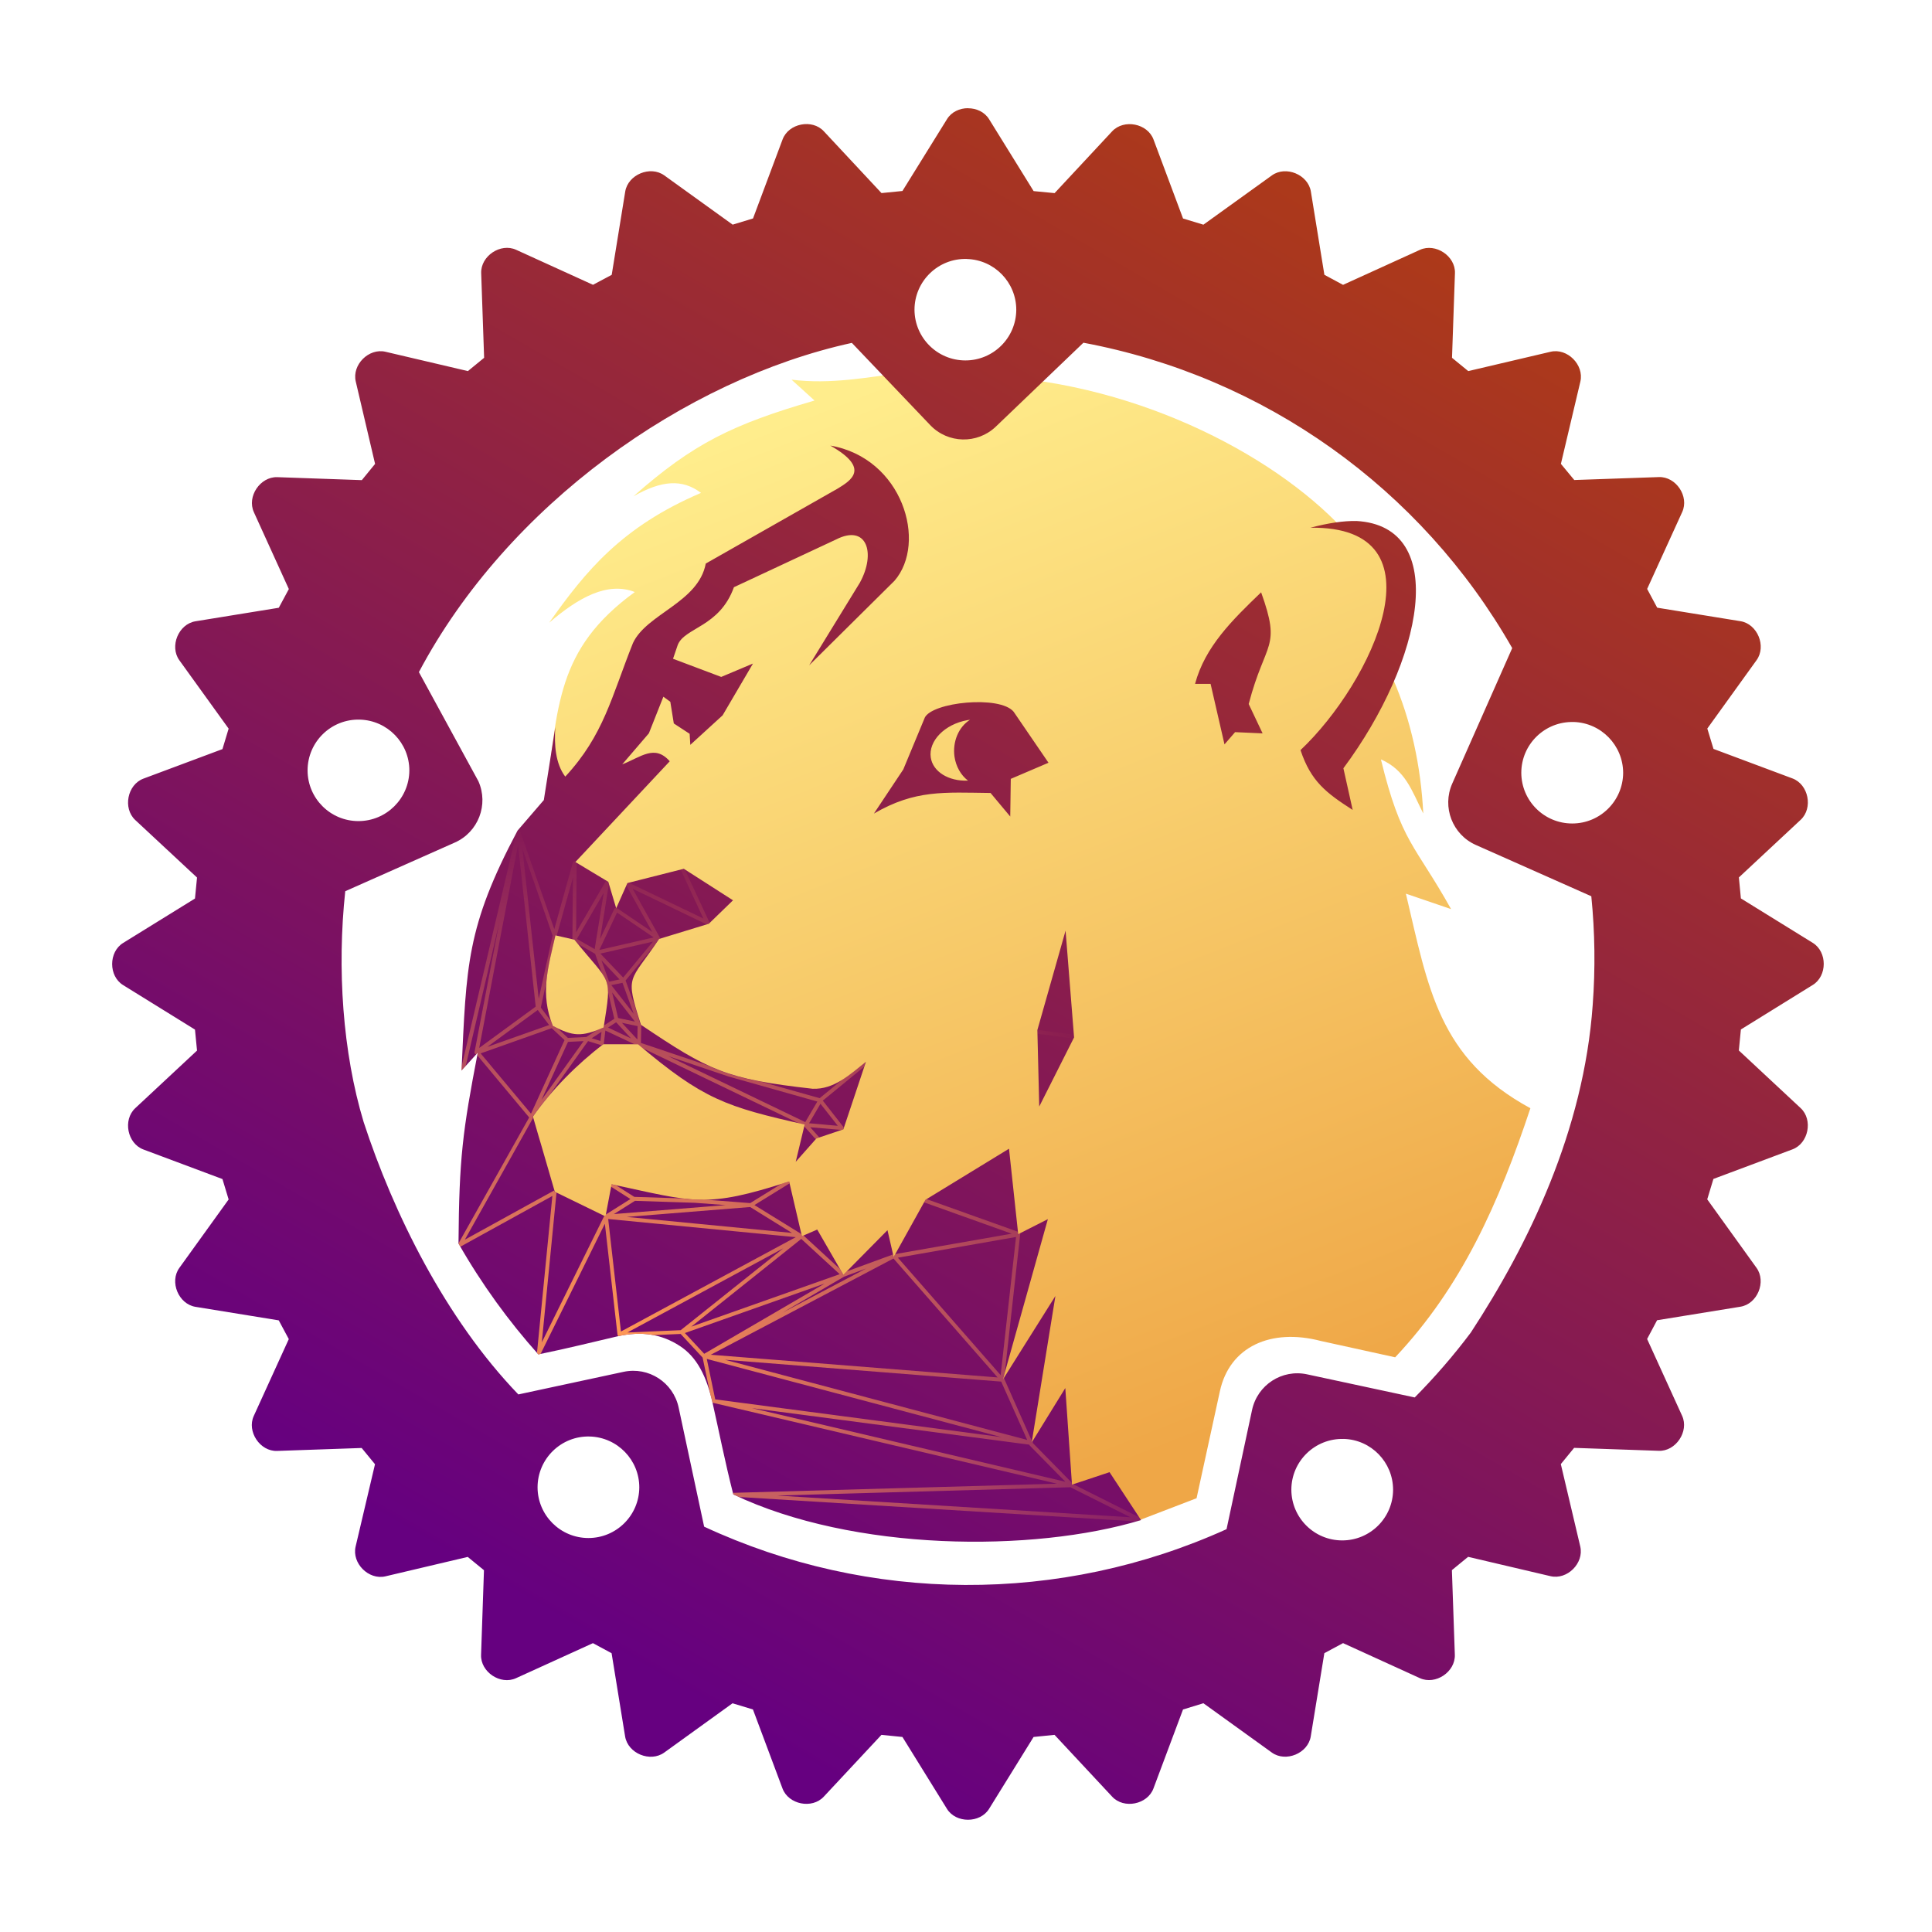
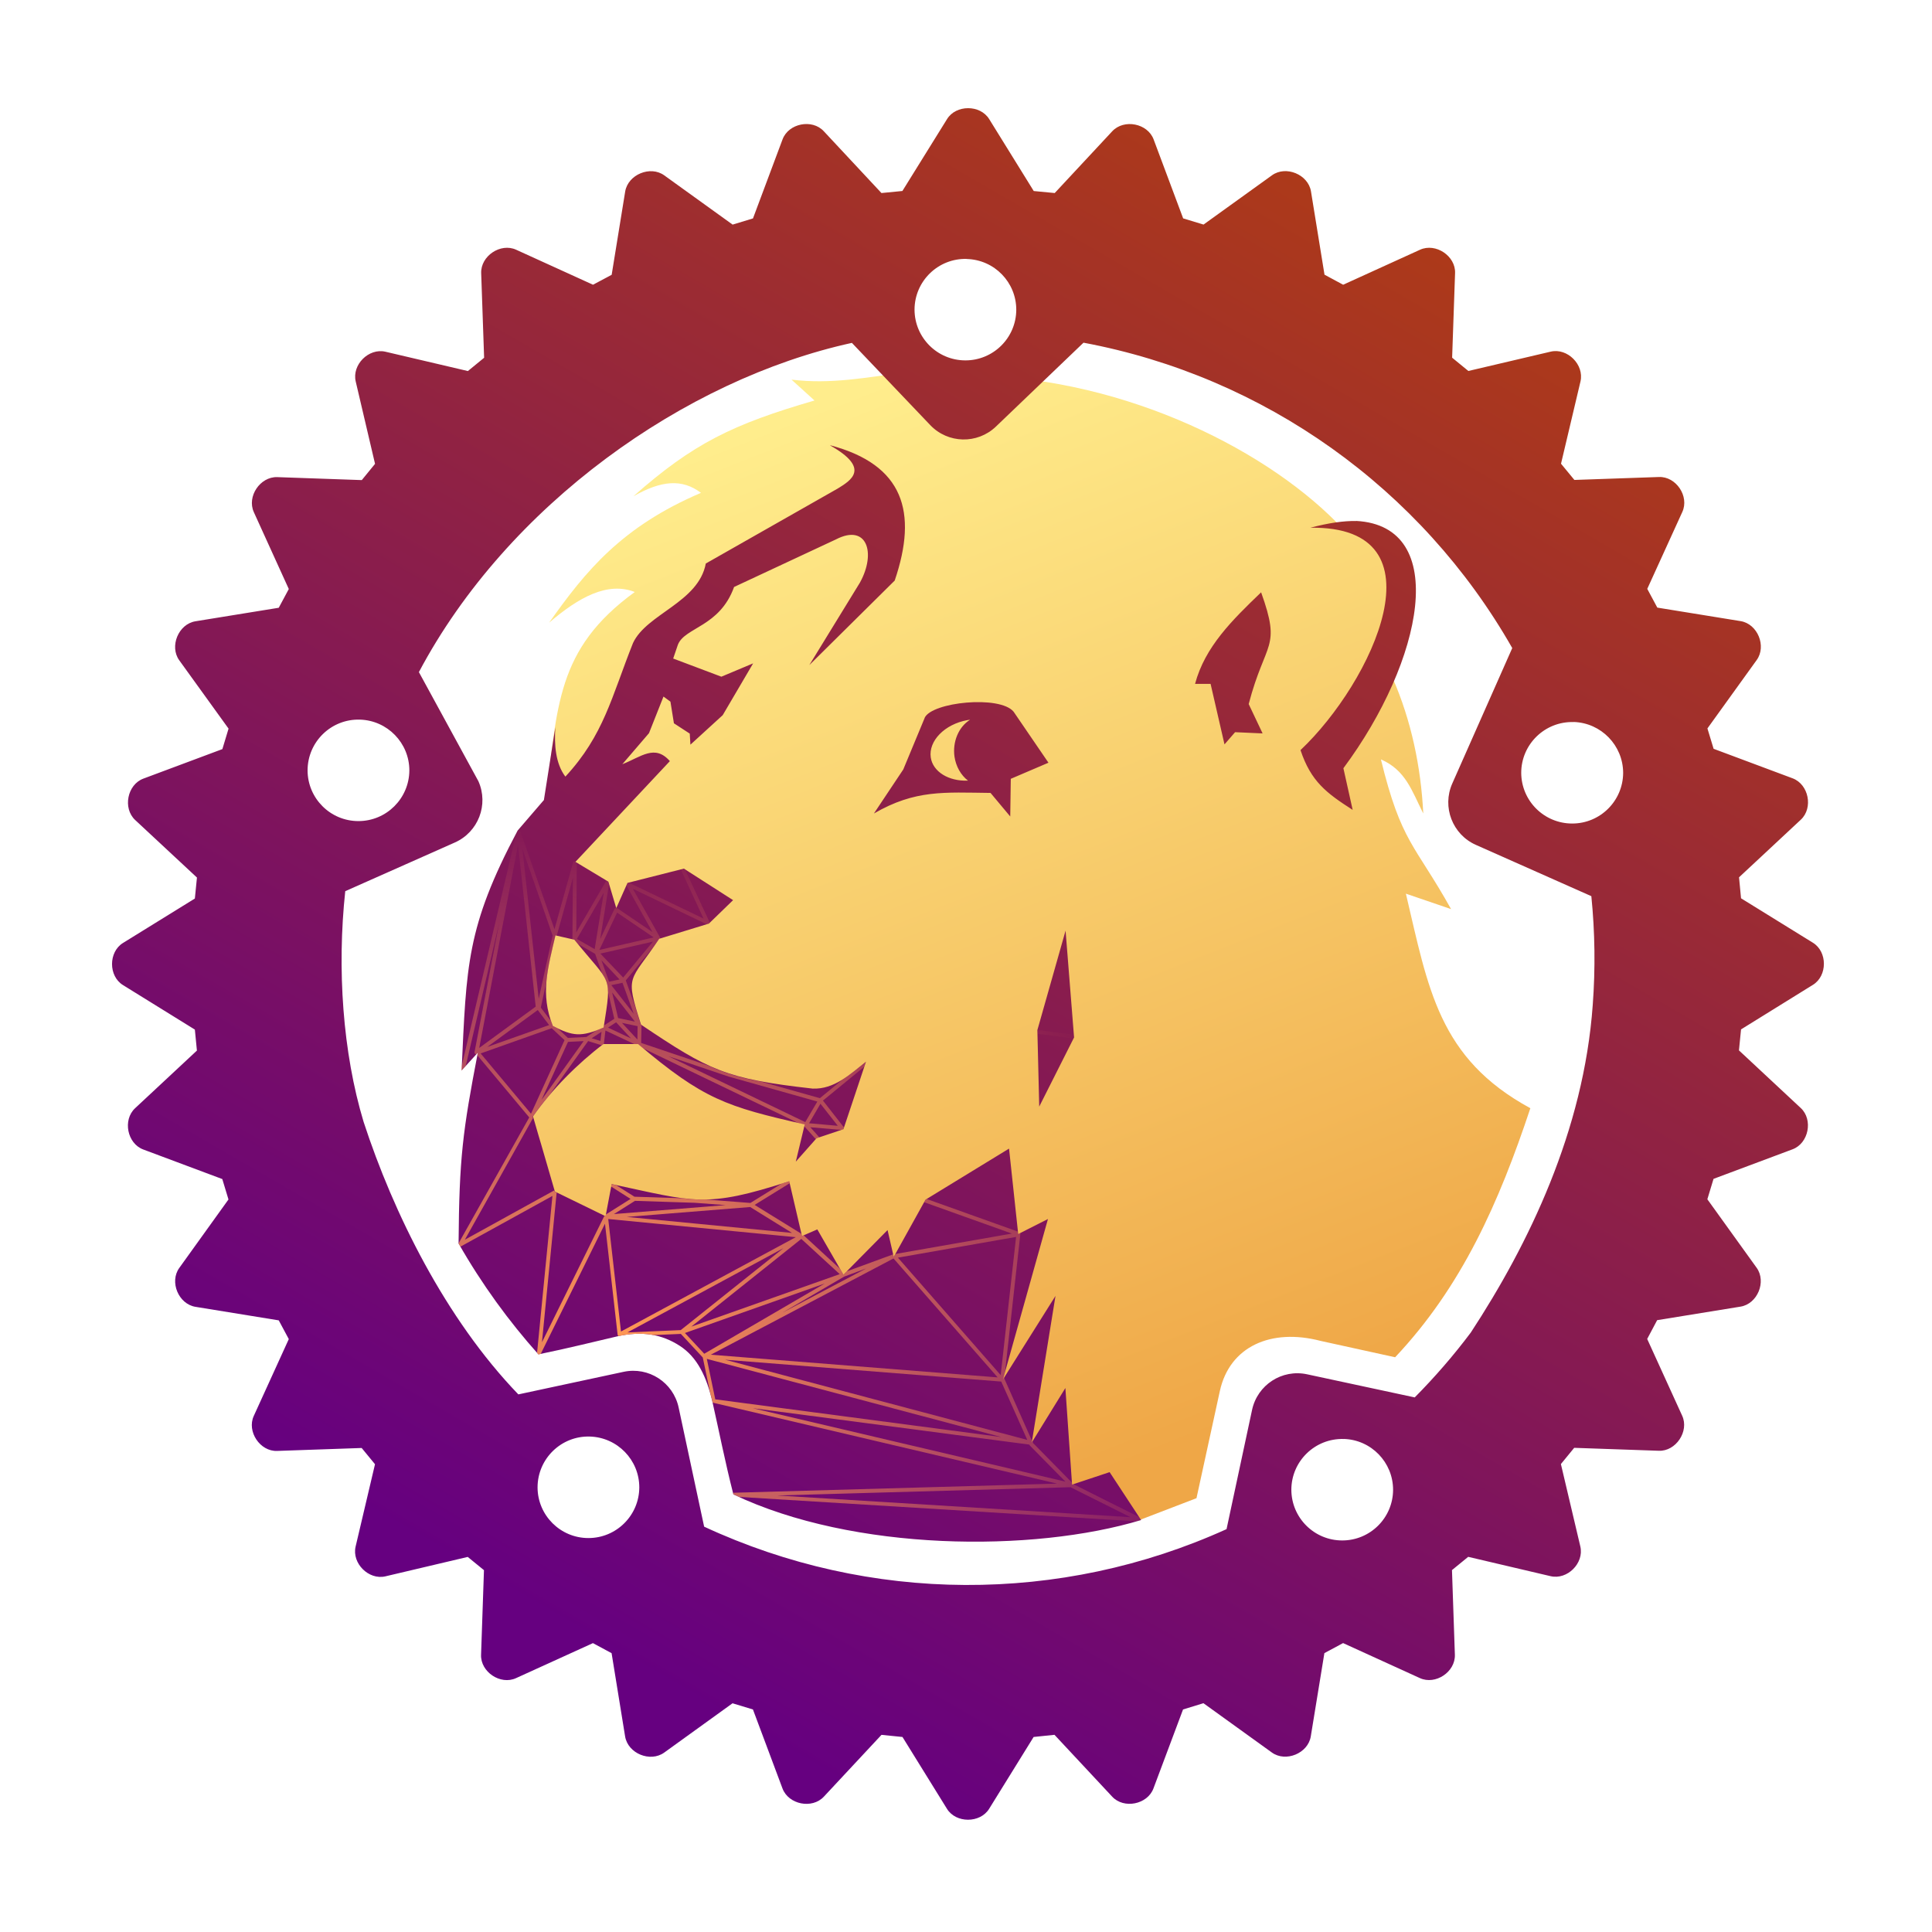
- <svg xmlns="http://www.w3.org/2000/svg" xmlns:xlink="http://www.w3.org/1999/xlink" width="500.0" height="500" viewBox="0 0 500.0 500.0">
+ <svg xmlns="http://www.w3.org/2000/svg" xmlns:xlink="http://www.w3.org/1999/xlink" width="500" height="500" viewBox="0 0 500.0 500.0">
  <defs>
+     <radialGradient id="f" cx="2676.34" cy="1896.41" r="88.31" gradientUnits="userSpaceOnUse" gradientTransform="matrix(1.80048 .4669 -.36462 1.4061 -3967.03 -3019.95)" fy="1896.41" fx="2676.34" xlink:href="#a" />
    <linearGradient id="a">
-       <stop offset="0" stop-color="#fff" />
-       <stop offset="1" stop-color="#fff" stop-opacity="0" />
+       <stop stop-color="#f95" offset="0" />
+       <stop stop-opacity="0" stop-color="#f95" offset="1" />
    </linearGradient>
-     <radialGradient id="g" cx="2676.34" cy="1896.41" r="88.31" xlink:href="#b" fx="2676.34" fy="1896.41" gradientTransform="matrix(1.80048 .4669 -.36462 1.4061 -3967.03 -3019.95)" gradientUnits="userSpaceOnUse" />
+     <linearGradient id="e" x1="723.73" x2="943.97" y1="1985.2" y2="1604.77" gradientTransform="translate(-553.986 -998.09)" gradientUnits="userSpaceOnUse" xlink:href="#b" />
    <linearGradient id="b">
-       <stop offset="0" stop-color="#f95" />
-       <stop offset="1" stop-color="#f95" stop-opacity="0" />
+       <stop stop-color="#660080" offset="0" />
+       <stop stop-color="#b03c15" offset="1" />
    </linearGradient>
-     <linearGradient id="f" x1="723.73" x2="943.97" y1="1985.2" y2="1604.77" xlink:href="#c" gradientUnits="userSpaceOnUse" gradientTransform="translate(-553.986 -998.09)" />
+     <linearGradient id="d" x1="1353.9" x2="1249.59" y1="1924.31" y2="1659.31" gradientTransform="translate(-1044.01 -999.505)" gradientUnits="userSpaceOnUse" xlink:href="#c" />
    <linearGradient id="c">
-       <stop offset="0" stop-color="#660080" />
-       <stop offset="1" stop-color="#b03c15" />
-     </linearGradient>
-     <linearGradient id="e" x1="1353.9" x2="1249.59" y1="1924.31" y2="1659.31" xlink:href="#d" gradientUnits="userSpaceOnUse" gradientTransform="translate(-1044.01 -999.505)" />
-     <linearGradient id="d">
-       <stop offset="0" stop-color="#efa747" />
-       <stop offset="1" stop-color="#ffed8c" />
+       <stop stop-color="#efa747" offset="0" />
+       <stop stop-color="#ffed8c" offset="1" />
    </linearGradient>
  </defs>
-   <g>
-     <path fill="url(#e)" d="M396.08 839.18c-23.82-12.92-26.44-31.06-32.24-55.54l11.7 4c-9.38-16.8-12.9-17.16-18.16-38.75 6.4 2.82 7.96 8.04 10.96 14-.6-12.08-3.14-24.1-7.86-34.88l-4.24-3.36s4.06-23.12 4.9-27.28l-5.28-8.22-9.93-1.57c-19.68-19.9-57.47-38.33-97.2-38.06l-14.64-.75c-9.6 1.23-19.03 3.12-29.24 1.85l5.95 5.4c-21.15 6.15-31.4 11.1-46.88 24.8 7.27-4.15 12.64-4.57 17.5-.9-20.5 8.76-29.8 20.17-39.3 33.6 7.72-6.64 15.17-10.66 22.17-7.94-20.46 14.87-19.86 29.72-23.1 53.45l-20.3 98.07 15.7 25.7 46.13 10.02 112.1 52.98 14.85-5.7 6.04-27.7c2.5-11.52 13.18-16.37 26.1-13l19.26 4.23c17.3-18.36 26.85-40 35-64.47z" transform="translate(0 -552.362)" />
-     <path fill="url(#f)" d="M250.53 580.36c-2.14 0-4.28.94-5.44 2.83l-11.54 18.6-5.42.54-14.93-16c-3-3.25-9.12-2.05-10.67 2.12l-7.65 20.45-5.27 1.6-17.7-12.75c-3.62-2.6-9.37-.2-10.1 4.17l-3.5 21.57-4.84 2.58-19.9-9.06c-4.03-1.85-9.2 1.62-9.04 6.05l.76 21.9-4.2 3.44-21.32-5c-4.33-1.02-8.72 3.37-7.7 7.7l5 21.32-3.43 4.2-21.9-.77c-4.4-.13-7.88 5-6.04 9.06l9.05 19.9-2.6 4.84-21.56 3.5c-4.4.72-6.76 6.48-4.18 10.08l12.76 17.7-1.6 5.3-20.45 7.64c-4.16 1.55-5.37 7.65-2.13 10.7l16 14.9-.53 5.43-18.6 11.5c-3.78 2.34-3.78 8.58 0 10.9l18.6 11.52.53 5.43-16 14.92c-3.24 3.03-2.03 9.13 2.13 10.68l20.45 7.65 1.6 5.28-12.76 17.72c-2.6 3.6-.2 9.36 4.18 10.07l21.55 3.5 2.6 4.85-9.06 19.88c-1.86 4.04 1.63 9.24 6.04 9.06l21.88-.76 3.45 4.2-5.02 21.32c-1 4.32 3.38 8.7 7.7 7.7l21.32-5.03 4.2 3.44-.75 21.9c-.17 4.42 5 7.9 9.05 6.04l19.9-9.06 4.83 2.6 3.5 21.55c.73 4.4 6.48 6.76 10.1 4.18l17.7-12.77 5.28 1.6 7.65 20.45c1.55 4.15 7.65 5.38 10.68 2.12l14.93-16 5.43.55 11.52 18.6c2.32 3.76 8.56 3.77 10.9 0l11.52-18.6 5.42-.55 14.92 16c3.02 3.26 9.13 2.03 10.68-2.12l7.65-20.44 5.28-1.62 17.72 12.77c3.6 2.58 9.35.2 10.06-4.18l3.52-21.55 4.84-2.6 19.87 9.06c4.05 1.85 9.22-1.6 9.06-6.05l-.76-21.9 4.2-3.44 21.3 5c4.34 1.03 8.73-3.36 7.72-7.68l-5.03-21.32 3.44-4.2 21.9.76c4.4.18 7.9-5.02 6.05-9.06l-9.06-19.88 2.58-4.85 21.56-3.5c4.4-.7 6.77-6.46 4.17-10.07l-12.75-17.72 1.6-5.28 20.45-7.65c4.16-1.55 5.38-7.65 2.13-10.68l-16-14.92.53-5.43 18.6-11.52c3.78-2.32 3.8-8.56 0-10.9l-18.6-11.5-.52-5.43 16-14.92c3.25-3.04 2.03-9.14-2.13-10.7l-20.44-7.64-1.6-5.27 12.75-17.7c2.6-3.6.23-9.36-4.15-10.08l-21.57-3.5-2.6-4.85 9.07-19.9c1.86-4.04-1.6-9.22-6.05-9.05l-21.88.76-3.46-4.18L409 651.1c1-4.33-3.4-8.73-7.72-7.7l-21.3 5-4.2-3.44.76-21.9c.17-4.42-5.02-7.88-9.06-6.04l-19.9 9.06-4.83-2.6-3.5-21.56c-.72-4.37-6.48-6.76-10.08-4.17l-17.73 12.76-5.27-1.6-7.64-20.44c-1.55-4.17-7.66-5.37-10.7-2.13l-14.9 16-5.43-.52-11.52-18.6c-1.17-1.9-3.3-2.84-5.45-2.84zm-.32 39.03c7.13.2 12.8 6.03 12.8 13.15-.04 7.25-5.93 13.1-13.17 13.1-7.25 0-13.13-5.85-13.17-13.1 0-7.42 6.13-13.38 13.55-13.16zm30.18 21.67c46.8 8.76 87.4 37.67 110.97 79.03l-15.53 35.08c-2.68 6.07.06 13.17 6.1 15.86l29.9 13.28c.94 9.35 1.06 18.77.36 28.14-2.32 32.53-16.6 61.96-31.56 84.8-4.44 5.92-9.3 11.52-14.5 16.77l-27.85-5.98c-6.5-1.4-12.86 2.73-14.25 9.23l-6.6 30.84c-43.02 19.48-92.38 19.24-135.2-.65l-6.6-30.84c-1.4-6.5-7.77-10.62-14.25-9.23l-27.23 5.85c-18.88-19.6-32.35-46.95-40.05-70.53-5.42-17.97-6.9-39.68-4.75-59.7l28.36-12.6c6.07-2.7 8.8-9.8 6.1-15.87l-15.4-28.24c22.94-43.26 68.82-75.74 112.05-85.2l20.28 21.28c4.58 4.8 12.17 4.97 16.97.4zm-65.54 26.6c10.56 5.97 5.33 9.06 1.9 11.17l-34.1 19.38c-1.9 10.1-15.3 12.97-18.84 20.57-5.57 13.96-7.54 23.8-17.52 34.57-2.56-3.37-2.88-8.33-2.58-12.76l-2.97 18.83-6.8 7.9c-13.3 25.08-13.22 34.96-14.5 62.1l4.2-4.62c-3.9 20.3-4.82 27.2-4.98 49.38 6.04 10.58 13 20.13 20.66 28.7 7.7-1.57 14.86-3.38 20.28-4.63 6.56-1.52 11.73-.54 16.3 2.42 4.48 2.9 6.96 7.87 8.53 14.83 1.57 6.9 3.18 15.15 5.35 23.62 31 14.8 77.55 15.1 105.52 6.64l-8.15-12.4-9.72 3.23-1.73-25-8.7 14.1 6.14-37.93-13.6 21.63 11.65-41.52-7.68 3.9-2.38-22.12-21.62 13.22-8.23 14.8-1.6-6.94-11.42 11.56-6.76-11.72-3.97 1.72-3.3-14.17c-21.7 7.04-24.58 5.32-45.95.73l-1.58 8.33-13.12-6.4-3.43-11.8-.9-3.05-1.33-4.6c4.84-6.92 11.53-13.66 18.22-18.72h8.98c16.92 14.3 22.8 16.2 43.13 20.78l-2.32 9.65 5.37-6.06 6.96-2.34 5.84-17.47c-4.12 3.28-8.25 7.18-13.8 6.96-22.57-2.53-26.8-4.7-44.42-16.55-4.24-13.25-2.95-10.77 4.7-22.22l12.86-3.93 6.26-6.07-12.73-8.16-14.6 3.7-2.9 6.52-2.04-6.84-8.52-5.13 24.42-26.07c-3.9-4.45-7.43-1.1-12.3.8l6.9-8.04 3.75-9.47 1.8 1.32.9 5.6 4.1 2.68.17 2.86 8.36-7.64 7.86-13.4-8.22 3.46-12.47-4.7 1.22-3.58c1.78-4.53 10.82-4.6 14.54-14.94L216.33 692c8.02-4.12 10.43 3.52 6.18 11.2l-13.1 21.35 22.08-21.88c8.57-9.9 2.1-31.8-16.64-35zM351 687.2c-3.24-.07-7.18.5-11.9 1.74 35.28-.57 16 40.06-2.53 57.55 2.7 8.12 6.68 11.1 13.5 15.48l-2.4-10.78c20.7-27.85 27.65-62.66 3.33-64zm-24.62 18.45c-7.5 7.2-14.54 14.1-17.1 23.7h4.02l3.6 15.66 2.74-3.17 7.12.32-3.6-7.6c4.34-16.55 8.5-14.2 3.22-28.9zm-87.08 32.52l-5.53 13.32-7.6 11.42c10.7-6.22 18.2-5.46 30.18-5.33l5.1 6.1.14-9.75 9.76-4.17-9.02-13.2c-3.56-4.32-21.2-2.5-23.04 1.6zm-146.16.43c7.12.2 12.8 6.04 12.8 13.16-.05 7.24-5.93 13.1-13.18 13.1S79.63 759 79.6 751.76c0-7.43 6.13-13.38 13.54-13.16zm157.88.05c-2.94 1.85-4.54 5.68-4 9.54.38 2.53 1.64 4.78 3.5 6.2-5.07.2-9.1-2.33-9.64-6-.62-4.27 3.6-8.6 9.46-9.65l.68-.1zm156.25.56c7.12.22 12.78 6.05 12.8 13.17-.05 7.25-5.93 13.1-13.18 13.1-7.26 0-13.14-5.85-13.18-13.1 0-7.42 6.13-13.38 13.55-13.16zm-131.5 54l-7.3 25.73.48 19.8 9.02-17.9zm-132.02 1.22l4.9 1.12c9.6 11.92 9.74 8.8 7.57 22.72-5.77 2.5-7.95 2.3-13.14-.4-3.36-8.26-1.25-15.15.67-23.44zm8.92 129.7c7.12.22 12.78 6.05 12.78 13.17-.04 7.24-5.92 13.1-13.17 13.1-7.24 0-13.13-5.86-13.16-13.1 0-7.43 6.13-13.4 13.55-13.17zm195.08.62c7.12.2 12.78 6.04 12.78 13.17-.03 7.25-5.92 13.1-13.16 13.1-7.25 0-13.13-5.85-13.17-13.1 0-7.42 6.13-13.37 13.55-13.16z" transform="translate(0 -552.362)" />
-     <path fill="url(#g)" d="M134.2 767.22a.5.5 0 0 0-.2.05l-.06.07-.32.62-14.14 60.3-.05 1.17 1.1-1.2 8.65-36.94-6.37 33.34a.5.5 0 0 0 .43.6l.4-.43c-.06.24-.1.43-.13.66l13.44 16.1-18.3 32.6v.02c.17.27.33.53.48.8a.5.5 0 0 0 .17-.06l23.65-13.04-3.97 40.53a.5.5 0 0 0 0 .1l.33.38.58-.12a.5.5 0 0 0 .05-.08l16.6-33.63 3.27 28.74a.5.5 0 0 0 .2.33.5.5 0 0 0 .02.03c3.35-.73 6.35-.8 9.1-.27l6.94-.3a.5.5 0 0 0 .1.02l5.67 6.1 1.9 9.1c.23.8.45 1.65.65 2.53a.5.5 0 0 0 .24.1.5.5 0 0 0 .02 0l88.9 20.9-83.58 2.36a.5.5 0 0 0-.3.1l.1.3c.47.24.97.46 1.46.68l102.83 6.32c.4-.1.82-.23 1.22-.35l-.5-.75-16.92-8.47a.5.5 0 0 0-.05-.08l-.4.14-.04-.52-10.07-10.24-.02-.02a.5.5 0 0 0-.14-.4l-.18.3.07-.47-7.16-16.1.05-.4-.4.64.55-2 3.94-35.5a.5.5 0 0 0 0-.4l-.53.27-.07-.62-23.64-8.45-.28.17-.36.64a.5.5 0 0 0 .13.08l22.57 8.07-30.16 5.28-.4.74-.17-.68-.3.15-11.74 4.3-.83.85-.9-1.54-9.4-8.65-.43.2-.1-.5a.5.5 0 0 0-.02 0 .5.5 0 0 0-.05 0 .5.5 0 0 0-.07 0l.04-.12-12.05-7.44 9.07-5.6-.08-.38-.08-.12-1.94.6-8.03 4.97-.08.02-11.4-.88c-2.06.04-4.08-.07-6.2-.33l-12.35-.4-4.72-2.98-1.2-.26-.12.6 5.03 3.2-6.4 4.03-.1.48-.27-.13a.5.5 0 0 0-.02.03l-16.14 32.68 3.8-38.73-.5-.23-.1-.32a.5.5 0 0 0-.15.06l-22.97 12.65 17.64-31.47a.5.5 0 0 0 .02-.03l-.1-.34c1.3-1.9 2.78-3.77 4.35-5.6l9.98-13.95 3.44 1.06a.5.5 0 0 0 .13.02c.1-.08.2-.17.32-.25h.13a.5.5 0 0 0 .06-.2l.4-3.36 7.54 3.54h.85c.38.34.74.63 1.12.95l40.56 19.52 1.44.34-.1.38a.5.5 0 0 0 .04.04l2.96 3.32.14-.16.76-.25a.5.5 0 0 0-.1-.2l-2.2-2.46 8.13.7.37-.1.18-.53a.5.5 0 0 0-.1-.16l-5.32-6.8 10.67-8.74.42-1.25c-2 1.57-3.98 3.3-6.12 4.62l-5.78 4.74-14.98-4.22c-5.62-1.04-9.87-2.33-14.13-4.3l-17.15-5.78.1-4.54-.18-.1c-.6-1.93-1.1-3.5-1.47-4.84l-2.42-6.68 7.13-8.62 1.47-2.1.26-.1a.5.5 0 0 0-.03-.38l-7-12.53 19.13 9.2a.5.5 0 0 0 .04.02l.46-.15.2-.2a.5.5 0 0 0-.03-.34l-6.24-13.42-.4-.26-.4.1a.5.5 0 0 0-.1.58l5.65 12.17-19.26-9.26-.5.13-.23.5a.5.5 0 0 0 .02.05l6.75 12.07-9.12-6.17a.5.5 0 0 0-.27-.1l-.07.16-.03-.14a.5.5 0 0 0-.35.28l-3.68 7.77 2.25-14.06-.2-.7-.42-.24a.5.5 0 0 0-.25.2l-7.58 13.07.14-17.9-.43-.26.18-.2a.5.5 0 0 0-.74.3l-4.8 17.24-8.8-25.24a.5.5 0 0 0-.5-.34zm-.13 3.75l4.57 41.9-14.62 10.7 10.05-52.6zm1.13 1.06l7.82 22.45-3.6 16.37-4.22-38.82zm13.07 7.43l-.13 15.97.5.1c.35.45.6.73.93 1.13l4.45 2.56 1.78 5.03c1.08 1.57 1.52 2.86 1.55 4.77l1.63 7-2.7 1.76c0 .18-.03.3-.06.48-.65.28-1.24.5-1.8.72l-2.67 1.75-4.77.24-2.68-2.5c-.4-.2-.8-.38-1.22-.6-.17-.4-.3-.82-.45-1.22l-2.67-3.53 1.45-6.64c.33-3.9 1.36-7.8 2.35-12.06l.32.07 4.2-15.04zm7.98 3.94L153.9 798l-4.6-2.64 6.95-11.96zm3.43 5.13l9.5 6.44-14.07 3.23 4.58-9.67zm9.3 7.52l-7.7 9.3-5.9-6.2 13.6-3.1zm-13.3 4.86l4.66 4.93-2.72.58-1.95-5.5zm5.42 5.8l2.9 8-5.8-7.4 2.9-.6zm-2.68 2.5l5.9 7.54-4.36-.93-1.54-6.6zm-19.25 4.53l2.94 3.9-16 5.66 13.07-9.57zm20.28 3.18l3.85 4.17-5.94-2.8 2.1-1.36zm1.48.14l4.08.86-.06 3.46-4-4.32zm-18.13 1.4l3.3 3.08-8.68 19.04-13.03-15.6 18.4-6.53zm125.7.43l-.03.05v.02l.03.94 9.33 1.22.03-.06.08-.6-.03-.33-9.4-1.23zm-112.83.5l-.27 2.37-2.28-.7 2.55-1.67zm-4.63 2.4l-10.9 15.24L147 822l4.04-.2zm21.9 3.9l15.7 5.3a.5.5 0 0 0 .02 0l22.87 6.45-3.13 5.32-35.45-17.06zm39.4 12.33l4.48 5.7-7.43-.66 2.95-5.04zm-48.03 25.12l15.47.5 8 .6-28.9 2.32 5.44-3.42zm29.83 1.6l10.82 6.7-42.75-4.14 31.92-2.56zm-36.74 3.1l48.54 4.7-45.24 24.42-3.3-29.12zm105.55 4.65l-3.98 35.76-26.6-30.4 30.58-5.36zm-55.58.5l9.94 9.13-38.4 13.58 28.47-22.72zm-4.63 2.42l-26.57 21.2-13.8.6 40.37-21.8zm28.5 2.66l26.94 30.77-74.23-5.87 47.26-24.9h.03zm-7.12 2.6l-21.67 11.43 16-9.34 5.67-2.1zm-10.7 3.88l-31.17 18.17-5-5.37 36.16-12.8zm-30.5 19.5l76.22 20.23-74.04-9.76-2.18-10.46zm4.75.22l71.44 5.65 6.73 15.1-78.16-20.74zm6.95 12.52l71.75 9.45.05.1a.5.5 0 0 0 .1.15l9.2 9.35-81.1-19.05zm82.5 20.47v.02a.5.5 0 0 0 .14.1l15.3 7.65-91.44-5.62 76-2.15z" transform="translate(0 -552.362)" />
-   </g>
+   <path fill="url(#d)" d="M396.08 839.18c-23.82-12.92-26.44-31.06-32.24-55.54l11.7 4c-9.38-16.8-12.9-17.16-18.16-38.75 6.4 2.8 7.96 8.03 10.96 14-.6-12.1-3.14-24.1-7.86-34.9l-4.24-3.35s4.06-23.12 4.9-27.28l-5.28-8.22-9.93-1.57c-19.68-19.9-57.47-38.33-97.2-38.06l-14.64-.75c-9.6 1.23-19.04 3.12-29.25 1.85l5.95 5.4c-21.15 6.15-31.4 11.1-46.88 24.8 7.27-4.15 12.64-4.57 17.5-.9-20.5 8.76-29.8 20.17-39.3 33.6 7.72-6.64 15.17-10.66 22.17-7.94-20.47 14.87-19.87 29.72-23.1 53.45l-20.3 98.07 15.7 25.7 46.12 10.02 112.1 52.98 14.85-5.7 6.04-27.7c2.5-11.52 13.2-16.37 26.1-13l19.27 4.23c17.3-18.36 26.85-40 35-64.47z" transform="translate(0 -552.362)" />
+   <path fill="url(#e)" d="M250.53 580.36c-2.14 0-4.28.94-5.44 2.83l-11.55 18.6-5.42.53-14.93-16c-3-3.25-9.12-2.05-10.67 2.12l-7.65 20.45-5.27 1.6-17.7-12.75c-3.6-2.6-9.36-.2-10.1 4.17l-3.5 21.57-4.83 2.57-19.9-9.06c-4.03-1.84-9.2 1.63-9.04 6.06l.76 21.9-4.2 3.44-21.33-5c-4.33-1.02-8.72 3.37-7.7 7.7l5 21.32-3.43 4.2-21.9-.77c-4.4-.13-7.88 5-6.04 9.06l9.05 19.9-2.6 4.85-21.56 3.5c-4.4.72-6.77 6.48-4.2 10.08l12.77 17.7-1.6 5.3-20.45 7.64c-4.16 1.55-5.37 7.65-2.13 10.7l16 14.9-.54 5.43-18.6 11.5c-3.78 2.34-3.78 8.58 0 10.9l18.6 11.52.53 5.43-16 14.92c-3.25 3.03-2.04 9.13 2.12 10.68l20.45 7.65 1.6 5.28L46.4 880.5c-2.6 3.6-.2 9.36 4.2 10.07l21.54 3.5 2.6 4.85-9.06 19.88c-1.86 4.04 1.63 9.24 6.04 9.06l21.88-.76 3.45 4.2-5.02 21.32c-1 4.32 3.38 8.7 7.7 7.7l21.32-5.03 4.2 3.43-.75 21.9c-.17 4.42 5 7.9 9.05 6.04l19.9-9.06 4.83 2.6 3.5 21.56c.73 4.4 6.48 6.76 10.1 4.18l17.7-12.77 5.28 1.6 7.65 20.45c1.56 4.15 7.66 5.38 10.7 2.12l14.92-16 5.43.55 11.52 18.6c2.32 3.75 8.56 3.76 10.9 0l11.52-18.6 5.4-.56 14.93 16c3.02 3.26 9.13 2.03 10.68-2.12l7.66-20.44 5.28-1.62 17.72 12.77c3.6 2.58 9.35.2 10.06-4.18l3.52-21.55 4.84-2.6 19.87 9.06c4.05 1.85 9.22-1.6 9.06-6.05l-.75-21.9 4.2-3.43 21.3 5c4.34 1.03 8.73-3.36 7.72-7.68l-5.03-21.33 3.44-4.2 21.9.76c4.4.18 7.9-5.02 6.05-9.06l-9.06-19.88 2.58-4.86 21.56-3.5c4.4-.7 6.78-6.46 4.18-10.07l-12.75-17.72 1.6-5.28 20.45-7.65c4.16-1.55 5.38-7.65 2.13-10.68l-16-14.92.54-5.43 18.6-11.53c3.78-2.32 3.8-8.56 0-10.9l-18.6-11.5-.52-5.43 16-14.92c3.25-3.04 2.03-9.14-2.13-10.7l-20.45-7.64-1.6-5.27 12.75-17.7c2.6-3.6.23-9.35-4.15-10.07l-21.57-3.5-2.6-4.85 9.07-19.9c1.86-4.04-1.6-9.22-6.05-9.05l-21.88.76-3.46-4.2 5.04-21.3c1-4.33-3.4-8.73-7.72-7.7l-21.3 5-4.2-3.44.76-21.9c.17-4.42-5.02-7.88-9.06-6.04l-19.9 9.06-4.83-2.6-3.5-21.56c-.72-4.37-6.48-6.76-10.08-4.17l-17.73 12.76-5.27-1.6-7.64-20.43c-1.55-4.17-7.66-5.37-10.7-2.13l-14.9 16-5.43-.52-11.52-18.6c-1.17-1.9-3.3-2.84-5.45-2.84zm-.32 39.03c7.14.2 12.8 6.02 12.8 13.14-.03 7.25-5.92 13.1-13.16 13.1-7.25 0-13.13-5.85-13.17-13.1 0-7.42 6.13-13.38 13.55-13.16zm30.2 21.66c46.8 8.76 87.4 37.67 110.96 79.03l-15.53 35.07c-2.68 6.07.06 13.17 6.1 15.86l29.9 13.28c.94 9.36 1.06 18.78.36 28.15-2.33 32.53-16.6 61.96-31.57 84.8-4.44 5.92-9.3 11.52-14.5 16.77l-27.85-5.98c-6.5-1.4-12.86 2.73-14.25 9.23l-6.6 30.84c-43.02 19.5-92.38 19.25-135.2-.64l-6.6-30.84c-1.4-6.5-7.77-10.62-14.25-9.23l-27.23 5.84c-18.88-19.6-32.35-46.95-40.05-70.53-5.42-17.96-6.9-39.67-4.75-59.7l28.36-12.6c6.08-2.7 8.8-9.8 6.1-15.86l-15.4-28.24c22.95-43.26 68.83-75.74 112.06-85.2l20.28 21.28c4.58 4.8 12.17 4.97 16.97.4zm-65.55 26.6c10.56 5.97 5.33 9.06 1.9 11.17l-34.1 19.38c-1.9 10.1-15.3 12.98-18.84 20.58-5.56 13.96-7.53 23.8-17.5 34.57-2.57-3.37-2.9-8.33-2.6-12.76l-2.96 18.82-6.8 7.9c-13.3 25.08-13.22 34.96-14.5 62.1l4.2-4.62c-3.9 20.3-4.82 27.2-4.98 49.38 6.04 10.58 13 20.13 20.66 28.7 7.7-1.57 14.86-3.38 20.28-4.63 6.56-1.52 11.73-.54 16.3 2.42 4.48 2.9 6.96 7.87 8.53 14.83 1.57 6.9 3.18 15.15 5.35 23.62 31 14.8 77.55 15.1 105.52 6.64l-8.15-12.4-9.72 3.23-1.73-25-8.7 14.1 6.14-37.94-13.6 21.63 11.65-41.53-7.7 3.9-2.37-22.12-21.62 13.22-8.22 14.8-1.6-6.94-11.42 11.56-6.76-11.73-3.97 1.72-3.3-14.18c-21.7 7.04-24.58 5.32-45.95.73l-1.58 8.33-13.12-6.4-3.43-11.8-.9-3.05-1.33-4.6c4.84-6.92 11.53-13.66 18.22-18.72h8.98c16.92 14.3 22.8 16.2 43.13 20.8l-2.32 9.64 5.37-6.06 6.96-2.34 5.84-17.47c-4.12 3.28-8.25 7.18-13.8 6.96-22.57-2.53-26.8-4.7-44.42-16.55-4.24-13.25-2.95-10.77 4.7-22.22l12.86-3.93 6.26-6.07-12.73-8.16-14.6 3.7-2.9 6.52-2.04-6.84-8.52-5.13 24.43-26.07c-3.9-4.45-7.43-1.1-12.3.8l6.9-8.04 3.75-9.47 1.8 1.32.9 5.6 4.1 2.67.17 2.86 8.36-7.64 7.87-13.4-8.22 3.45-12.47-4.7 1.22-3.58c1.78-4.53 10.82-4.6 14.54-14.94l26.4-12.33c8-4.12 10.42 3.52 6.17 11.2l-13.1 21.35 22.1-21.88c6.03-17.74 2.3-29.97-16.65-35zM351 687.2c-3.24-.07-7.18.5-11.9 1.74 35.28-.57 16 40.06-2.53 57.55 2.7 8.1 6.68 11.1 13.5 15.47l-2.4-10.78c20.7-27.86 27.65-62.67 3.33-64zm-24.62 18.45c-7.5 7.2-14.54 14.1-17.1 23.7h4.02l3.6 15.66 2.74-3.16 7.12.32-3.6-7.6c4.34-16.55 8.5-14.2 3.22-28.9zm-87.08 32.52l-5.53 13.32-7.6 11.4c10.7-6.2 18.2-5.45 30.18-5.32l5.1 6.1.14-9.75 9.75-4.17-9.02-13.2c-3.56-4.32-21.2-2.5-23.03 1.6zm-146.16.43c7.12.2 12.8 6.04 12.8 13.16-.05 7.24-5.93 13.1-13.18 13.1S79.63 759 79.6 751.76c0-7.43 6.13-13.38 13.54-13.16zm157.88.05c-2.94 1.85-4.54 5.68-4 9.54.38 2.52 1.64 4.77 3.5 6.2-5.07.2-9.1-2.34-9.64-6-.62-4.28 3.6-8.6 9.46-9.66l.68-.1zm156.25.56c7.12.23 12.78 6.06 12.8 13.18-.05 7.25-5.93 13.1-13.18 13.1-7.27 0-13.15-5.85-13.2-13.1 0-7.42 6.14-13.38 13.56-13.16zm-131.5 54l-7.3 25.74.48 19.8 9.02-17.9zm-132.02 1.23l4.9 1.12c9.6 11.92 9.74 8.8 7.57 22.72-5.77 2.5-7.95 2.3-13.14-.4-3.36-8.26-1.25-15.15.67-23.44zm8.92 129.7c7.12.22 12.78 6.05 12.78 13.17-.04 7.24-5.92 13.1-13.17 13.1-7.24 0-13.13-5.86-13.16-13.1 0-7.43 6.13-13.4 13.55-13.17zm195.08.62c7.12.2 12.78 6.04 12.78 13.17-.03 7.25-5.92 13.1-13.16 13.1-7.25 0-13.13-5.85-13.17-13.1 0-7.42 6.13-13.37 13.55-13.16z" transform="translate(0 -552.362)" />
+   <path fill="url(#f)" d="M134.2 767.22a.5.5 0 0 0-.2.05l-.06.07-.32.62-14.14 60.3-.05 1.17 1.1-1.2 8.65-36.94-6.37 33.33a.5.5 0 0 0 .44.6l.4-.43c-.06.24-.1.43-.13.66l13.45 16.1-18.3 32.6v.02c.17.27.33.53.48.8a.5.5 0 0 0 .17-.06l23.65-13.04-3.97 40.53a.5.5 0 0 0 0 .1l.33.4.6-.13a.5.5 0 0 0 .04-.08l16.6-33.64 3.27 28.74a.5.5 0 0 0 .2.33.5.5 0 0 0 .03.03c3.35-.73 6.35-.8 9.1-.27l6.94-.3a.5.5 0 0 0 .1 0l5.67 6.1 1.9 9.1c.23.8.45 1.66.65 2.54a.5.5 0 0 0 .23.1.5.5 0 0 0 .02 0l88.9 20.9-83.58 2.36a.5.5 0 0 0-.3.1l.1.3c.47.24.97.46 1.46.68l102.83 6.32c.4-.1.82-.23 1.22-.35l-.5-.75-16.92-8.47a.5.5 0 0 0-.05-.08l-.4.14-.03-.53-10.07-10.24-.02-.02a.5.5 0 0 0-.14-.4l-.18.3.07-.46-7.16-16.1.05-.4-.4.64.55-2 3.94-35.5a.5.5 0 0 0 0-.4l-.52.27-.07-.62-23.63-8.45-.28.17-.37.64a.5.5 0 0 0 .13.07l22.57 8.07-30.16 5.28-.4.74-.17-.68-.3.15-11.74 4.3-.83.85-.9-1.54-9.4-8.65-.43.2-.1-.5a.5.5 0 0 0-.02 0 .5.5 0 0 0-.05 0 .5.5 0 0 0-.07 0l.04-.13-12.05-7.44 9.07-5.6-.08-.38-.08-.12-1.94.6-8.03 4.97-.1.02-11.4-.88c-2.05.04-4.07-.07-6.2-.33l-12.34-.4-4.72-2.97-1.2-.26-.12.6 5.03 3.2-6.4 4.03-.1.48-.27-.13a.5.5 0 0 0-.02.03l-16.14 32.68 3.8-38.73-.5-.23-.1-.32a.5.5 0 0 0-.15.06L120.3 873.2l17.64-31.48a.5.5 0 0 0 .02-.03l-.1-.35c1.3-1.9 2.78-3.77 4.35-5.6l10-13.95 3.43 1.06a.5.5 0 0 0 .13.02c.1-.08.2-.17.32-.25h.13a.5.5 0 0 0 .07-.2l.4-3.36 7.54 3.54h.86c.38.35.74.64 1.12.96l40.56 19.52 1.44.34-.1.38a.5.5 0 0 0 .04.04l2.96 3.32.14-.16.76-.25a.5.5 0 0 0-.1-.2l-2.2-2.46 8.13.7.38-.1.18-.54a.5.5 0 0 0-.1-.16l-5.32-6.8 10.67-8.74.43-1.25c-2 1.58-3.98 3.3-6.12 4.63l-5.77 4.74-14.98-4.22c-5.62-1.04-9.87-2.33-14.13-4.3l-17.15-5.78.1-4.54-.18-.1c-.6-1.93-1.1-3.5-1.48-4.84l-2.42-6.7 7.13-8.6 1.47-2.1.26-.1a.5.5 0 0 0-.03-.4l-7-12.52 19.13 9.2a.5.5 0 0 0 .04.02l.46-.15.2-.2a.5.5 0 0 0-.03-.34l-6.24-13.4-.4-.27-.4.1a.5.5 0 0 0-.1.58l5.64 12.18-19.26-9.26-.5.13-.23.5a.5.5 0 0 0 .02.05l6.75 12.07-9.12-6.17a.5.5 0 0 0-.27-.1l-.07.16-.03-.14a.5.5 0 0 0-.35.28l-3.68 7.77 2.25-14.06-.2-.7-.42-.23a.5.5 0 0 0-.25.2l-7.58 13.07.14-17.9-.43-.26.2-.2a.5.5 0 0 0-.75.3l-4.8 17.24-8.8-25.24a.5.5 0 0 0-.5-.34zm-.13 3.75l4.57 41.9-14.62 10.7 10.05-52.6zm1.13 1.06l7.82 22.45-3.6 16.37-4.22-38.82zm13.07 7.43l-.13 15.97.5.1c.35.45.6.73.93 1.13l4.45 2.56 1.78 5.03c1.08 1.57 1.52 2.86 1.55 4.77l1.63 7-2.7 1.76c0 .18-.03.3-.06.48-.65.28-1.24.5-1.8.72l-2.67 1.75-4.77.24-2.68-2.5c-.4-.2-.8-.38-1.22-.6-.17-.4-.3-.82-.45-1.22l-2.67-3.53 1.45-6.64c.34-3.9 1.37-7.8 2.36-12.06l.32.07 4.2-15.05zm7.98 3.94L153.9 798l-4.6-2.64 6.95-11.96zm3.43 5.13l9.5 6.44-14.07 3.23 4.6-9.67zm9.3 7.52l-7.7 9.3-5.9-6.2 13.6-3.1zm-13.3 4.86l4.66 4.94-2.72.58-1.95-5.5zm5.42 5.8l2.9 8-5.8-7.4 2.9-.6zm-2.68 2.5l5.9 7.55-4.36-.93-1.54-6.6zm-19.25 4.54l2.94 3.9-16 5.66 13.08-9.57zm20.28 3.18l3.85 4.17-5.94-2.8 2.1-1.37zm1.48.14l4.08.86-.05 3.46-4-4.32zm-18.13 1.4l3.3 3.08-8.68 19.04-13.03-15.6 18.4-6.53zm125.7.43l-.03.04v.02l.03.94 9.33 1.22.03-.06.08-.6-.03-.33-9.4-1.23zm-112.83.5l-.27 2.36-2.28-.7 2.55-1.67zm-4.63 2.4l-10.9 15.23L147 822l4.04-.2zm21.9 3.9l15.7 5.3a.5.5 0 0 0 .02 0l22.87 6.44-3.13 5.32-35.45-17.06zm39.4 12.32l4.48 5.7-7.43-.66 2.94-5.04zm-48.03 25.12l15.48.5 8 .6-28.9 2.32 5.44-3.42zm29.84 1.6l10.82 6.7-42.75-4.14 31.93-2.56zm-36.74 3.1l48.54 4.7-45.24 24.42-3.3-29.12zm105.55 4.65l-3.98 35.75-26.6-30.4 30.58-5.36zm-55.58.5l9.94 9.12-38.4 13.58 28.48-22.72zm-4.63 2.4l-26.57 21.2-13.8.6 40.37-21.8zm28.5 2.67l26.94 30.77-74.23-5.87 47.26-24.9h.04zm-7.12 2.6l-21.67 11.43 16-9.34 5.67-2.1zm-10.7 3.88l-31.17 18.17-5-5.37 36.16-12.8zm-30.5 19.5l76.22 20.23-74.04-9.76-2.18-10.46zm4.75.22l71.44 5.65 6.74 15.1-78.16-20.74zm6.95 12.52l71.75 9.44.05.1a.5.5 0 0 0 .1.15l9.2 9.34-81.1-19.05zm82.5 20.46v.02a.5.5 0 0 0 .14.1l15.3 7.65-91.44-5.62 76-2.14z" transform="translate(0 -552.362)" />
</svg>
